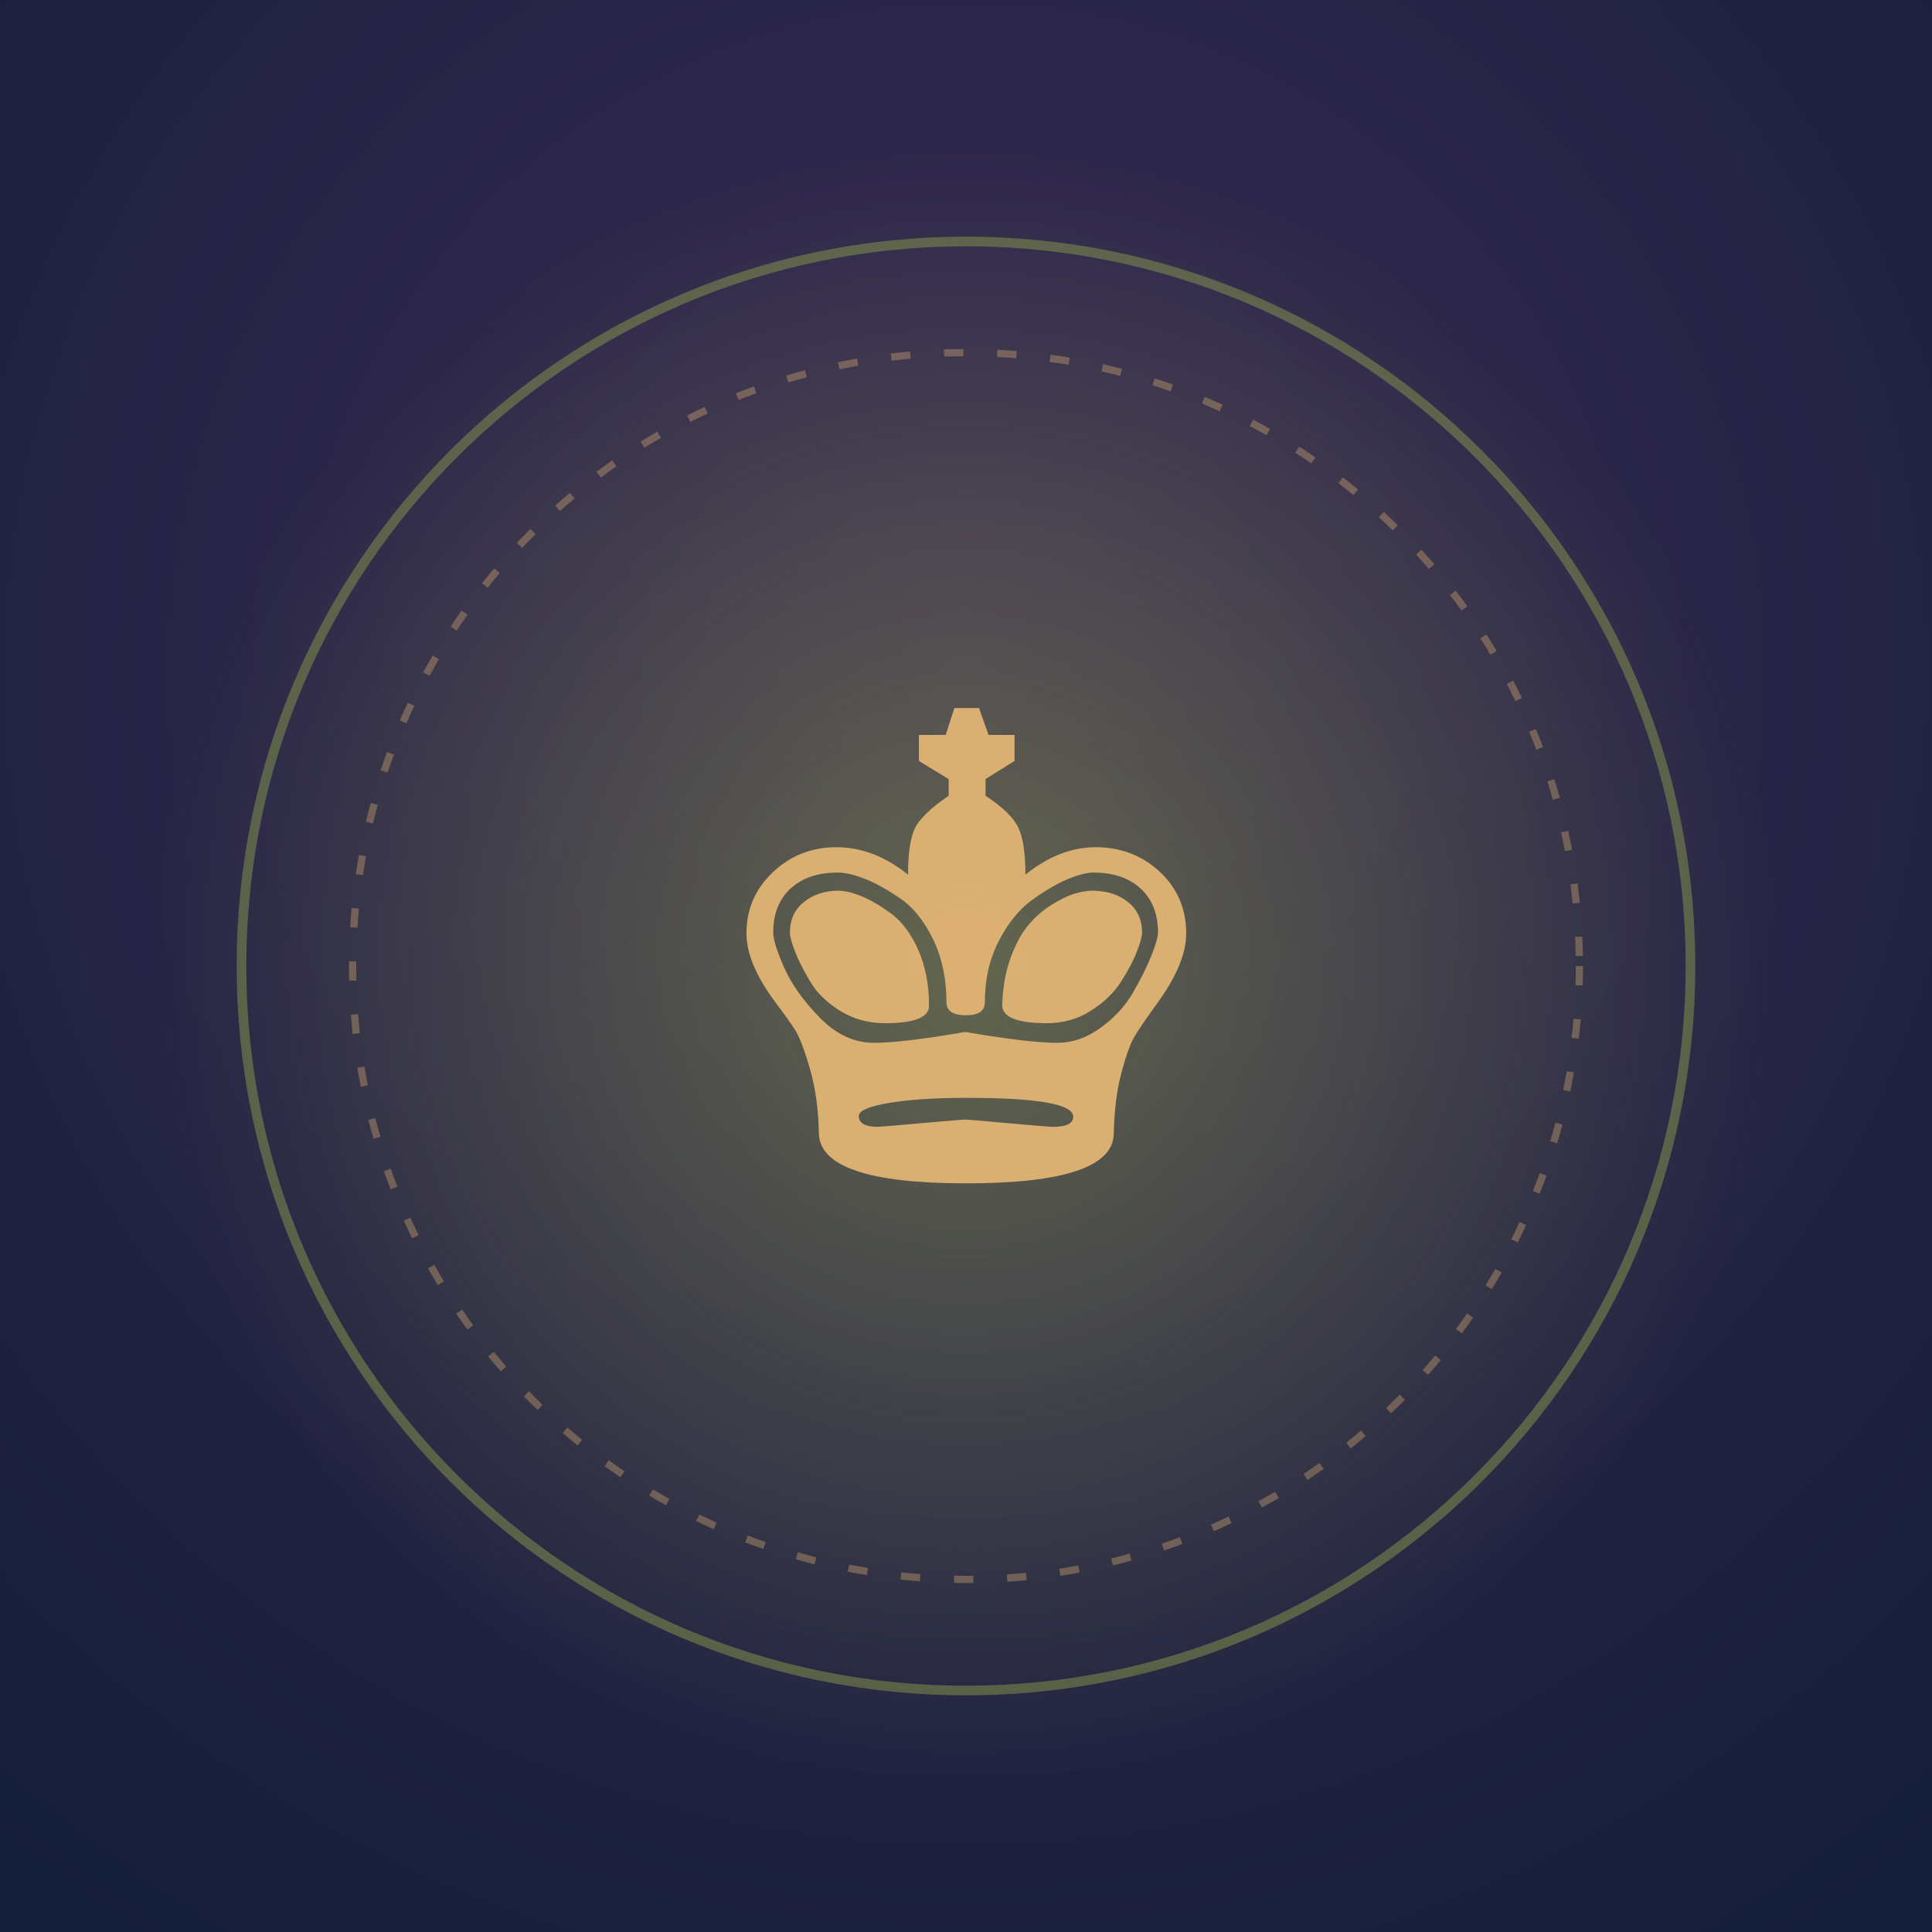
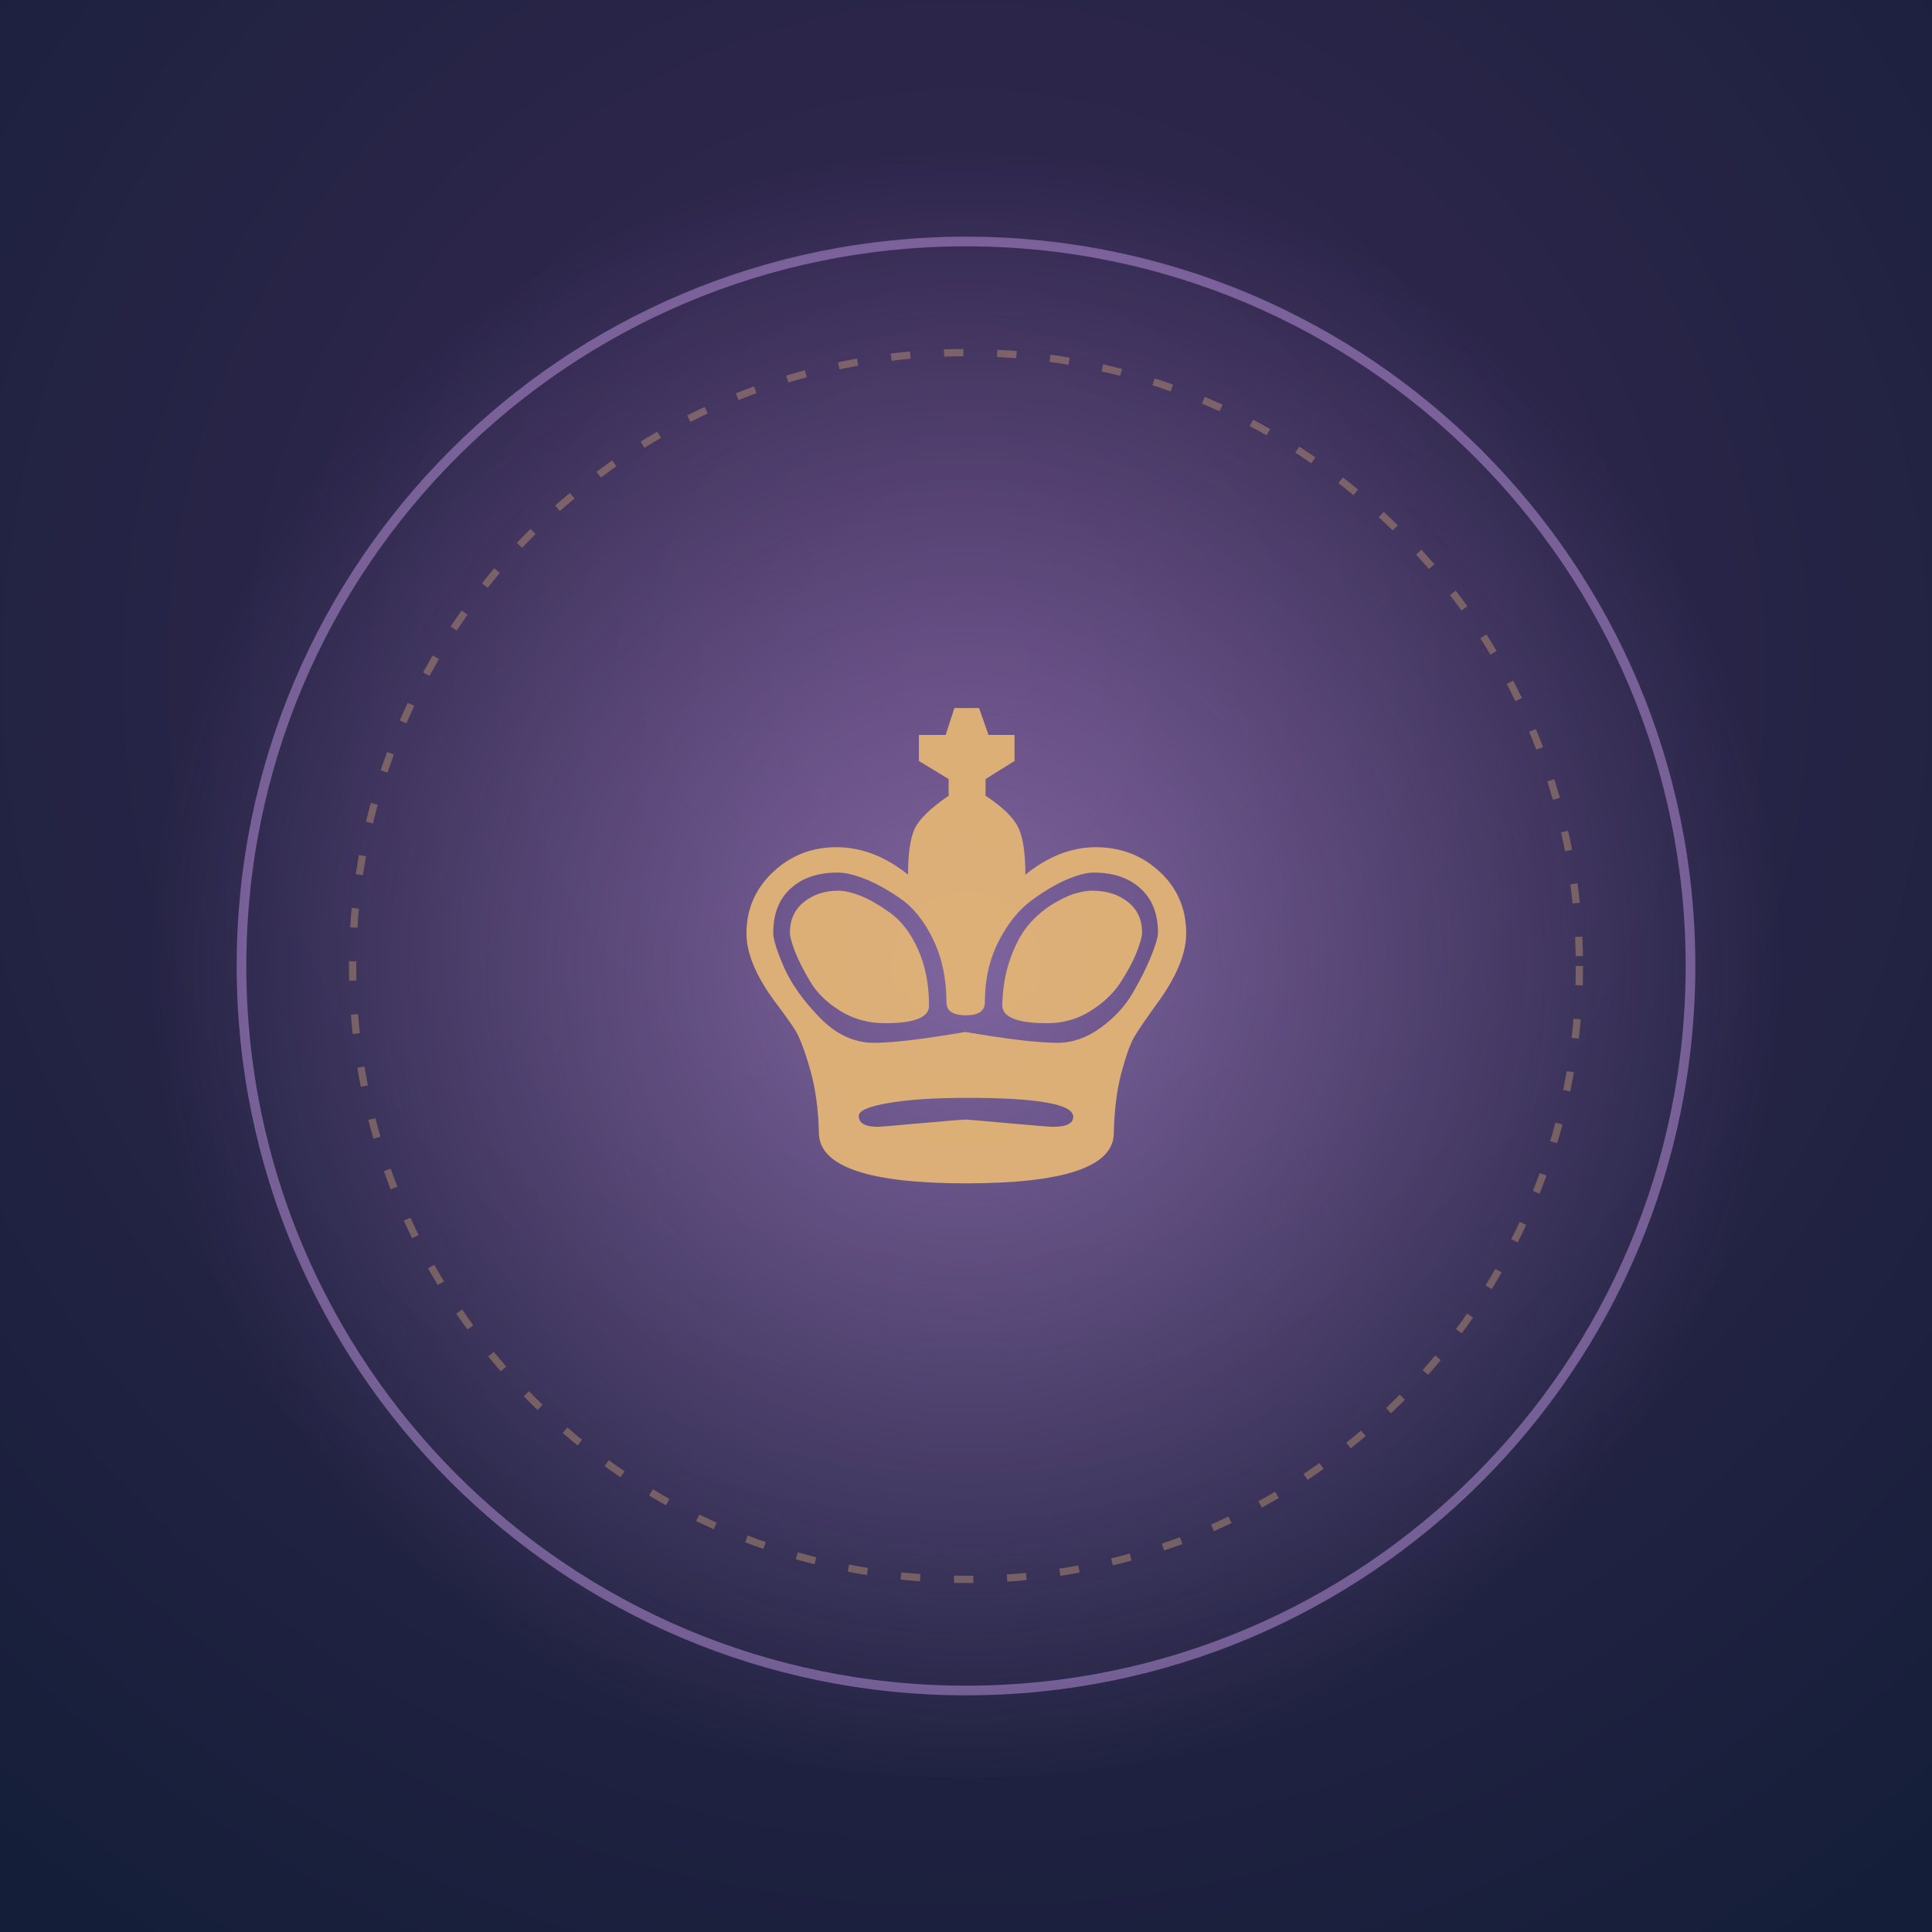
<svg xmlns="http://www.w3.org/2000/svg" width="400" height="400" viewBox="0 0 400 400">
  <defs>
    <radialGradient id="bg" cx="50%" cy="35%" r="80%">
      <stop offset="0%" stop-color="#3a2a55" />
      <stop offset="100%" stop-color="#141e38" />
    </radialGradient>
    <radialGradient id="halo" cx="50%" cy="50%" r="50%">
-       <stop offset="0%" stop-color="#8a9a4c" stop-opacity="0.55" />
-       <stop offset="100%" stop-color="#8a9a4c" stop-opacity="0" />
+       <stop offset="0%" stop-color="#BE97DF" stop-opacity="0.55" />
+       <stop offset="100%" stop-color="#BE97DF" stop-opacity="0" />
    </radialGradient>
  </defs>
  <rect width="400" height="400" fill="url(#bg)" />
  <circle cx="200" cy="200" r="170" fill="url(#halo)" />
-   <circle cx="200" cy="200" r="150" fill="none" stroke="#8a9a4c" stroke-opacity="0.5" stroke-width="2" />
+   <circle cx="200" cy="200" r="150" fill="none" stroke="#BE97DF" stroke-opacity="0.5" stroke-width="2" />
  <circle cx="200" cy="200" r="127" fill="none" stroke="#E5B675" stroke-opacity="0.35" stroke-width="1.5" stroke-dasharray="4 7" />
  <text x="200" y="200" font-size="150" fill="#E5B675" text-anchor="middle" dominant-baseline="central" opacity="0.92">♚</text>
</svg>
